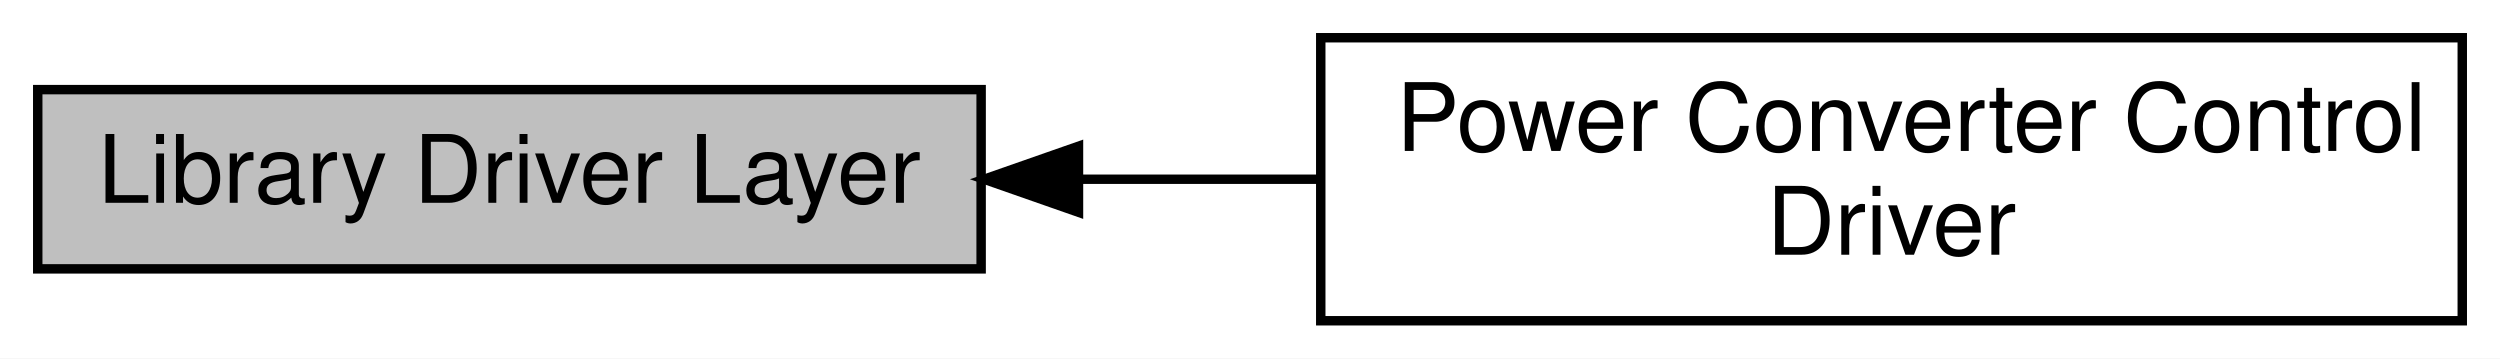
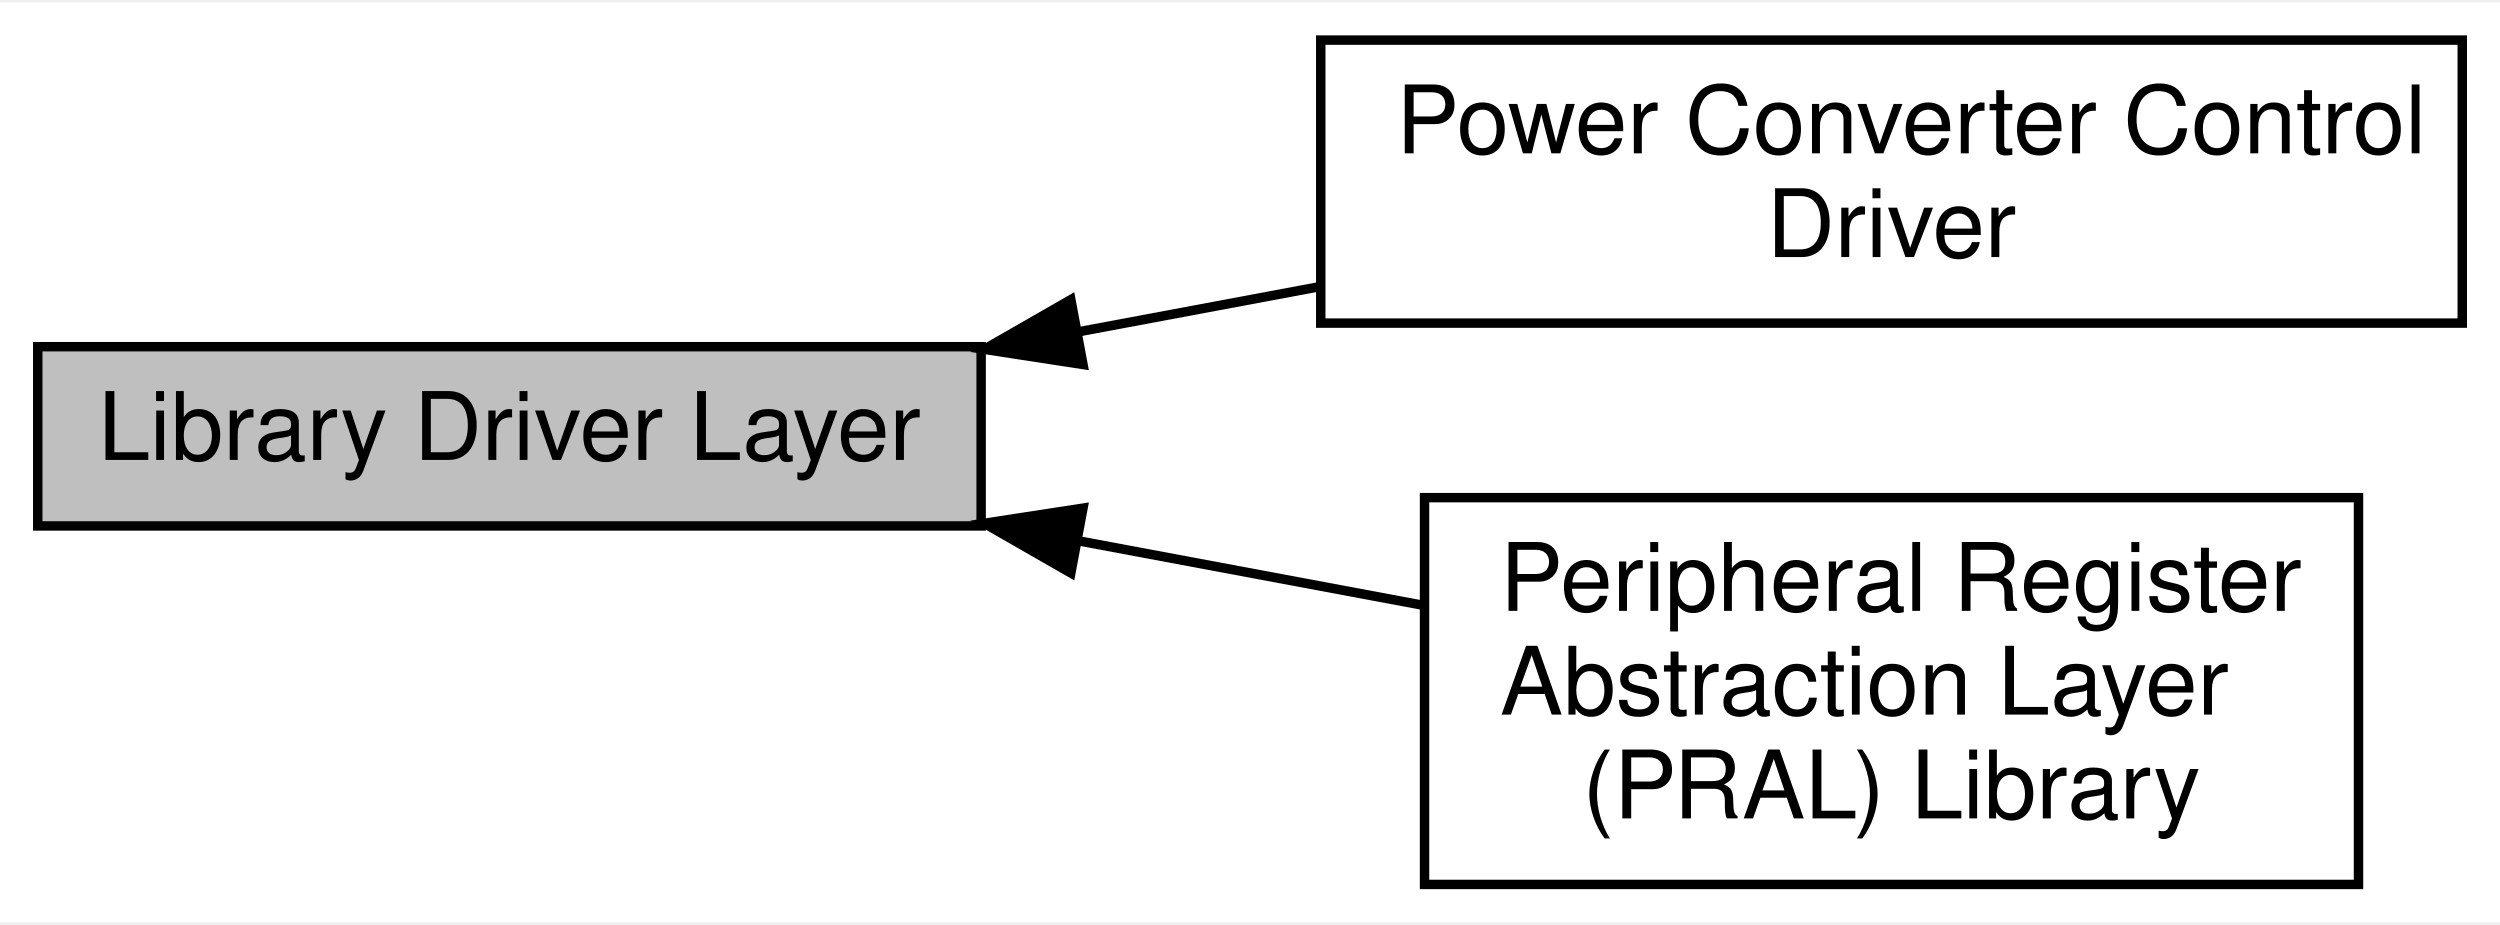
- <svg xmlns="http://www.w3.org/2000/svg" xmlns:xlink="http://www.w3.org/1999/xlink" width="265pt" height="38pt" viewBox="0.00 0.00 265.00 38.00">
-   <g id="graph0" class="graph" transform="scale(1 1) rotate(0) translate(4 34)">
-     <polygon fill="white" stroke="transparent" points="-4,4 -4,-34 261,-34 261,4 -4,4" />
+ <svg xmlns="http://www.w3.org/2000/svg" xmlns:xlink="http://www.w3.org/1999/xlink" width="265pt" height="98pt" viewBox="0.00 0.00 265.00 97.50">
+   <g id="graph0" class="graph" transform="scale(1 1) rotate(0) translate(4 93.5)">
+     <polygon fill="white" stroke="transparent" points="-4,4 -4,-93.5 261,-93.5 261,4 -4,4" />
    <g id="node1" class="node">
      <g id="a_node1">
        <a xlink:href="a00459.html" target="_top" xlink:title=" ">
-           <polygon fill="white" stroke="black" points="257,-30 136,-30 136,0 257,0 257,-30" />
-           <text text-anchor="start" x="144" y="-18" font-family="Helvetica,sans-Serif" font-size="10.00">Power Converter Control</text>
-           <text text-anchor="middle" x="196.5" y="-7" font-family="Helvetica,sans-Serif" font-size="10.00"> Driver</text>
+           <polygon fill="white" stroke="black" points="257,-89.5 136,-89.5 136,-59.5 257,-59.5 257,-89.5" />
+           <text text-anchor="start" x="144" y="-77.5" font-family="Helvetica,sans-Serif" font-size="10.00">Power Converter Control</text>
+           <text text-anchor="middle" x="196.5" y="-66.5" font-family="Helvetica,sans-Serif" font-size="10.00"> Driver</text>
        </a>
      </g>
    </g>
    <g id="node2" class="node">
      <g id="a_node2">
        <a xlink:title="Generic Library Driver Layer.">
-           <polygon fill="#bfbfbf" stroke="black" points="100,-24.5 0,-24.5 0,-5.5 100,-5.5 100,-24.5" />
-           <text text-anchor="middle" x="50" y="-12.5" font-family="Helvetica,sans-Serif" font-size="10.00">Library Driver Layer</text>
+           <polygon fill="#bfbfbf" stroke="black" points="100,-57 0,-57 0,-38 100,-38 100,-57" />
+           <text text-anchor="middle" x="50" y="-45" font-family="Helvetica,sans-Serif" font-size="10.00">Library Driver Layer</text>
+         </a>
+       </g>
+     </g>
+     <g id="edge2" class="edge">
+       <path fill="none" stroke="black" d="M110.16,-58.55C118.65,-60.14 127.4,-61.78 135.91,-63.37" />
+       <polygon fill="black" stroke="black" points="110.8,-55.11 100.32,-56.72 109.51,-61.99 110.8,-55.11" />
+     </g>
+     <g id="node3" class="node">
+       <g id="a_node3">
+         <a xlink:href="a00338.html" target="_top" xlink:title=" ">
+           <polygon fill="white" stroke="black" points="246,-41 147,-41 147,0 246,0 246,-41" />
+           <text text-anchor="start" x="155" y="-29" font-family="Helvetica,sans-Serif" font-size="10.00">Peripheral Register</text>
+           <text text-anchor="start" x="155" y="-18" font-family="Helvetica,sans-Serif" font-size="10.00"> Abstraction Layer </text>
+           <text text-anchor="middle" x="196.5" y="-7" font-family="Helvetica,sans-Serif" font-size="10.00">(PRAL) Library</text>
        </a>
      </g>
    </g>
    <g id="edge1" class="edge">
-       <path fill="none" stroke="black" d="M110.43,-15C118.84,-15 127.49,-15 135.91,-15" />
-       <polygon fill="black" stroke="black" points="110.32,-11.5 100.32,-15 110.32,-18.5 110.32,-11.5" />
+       <path fill="none" stroke="black" d="M110.38,-36.41C122.52,-34.14 135.17,-31.77 146.89,-29.58" />
+       <polygon fill="black" stroke="black" points="109.51,-33.01 100.32,-38.28 110.8,-39.89 109.51,-33.01" />
    </g>
  </g>
</svg>
